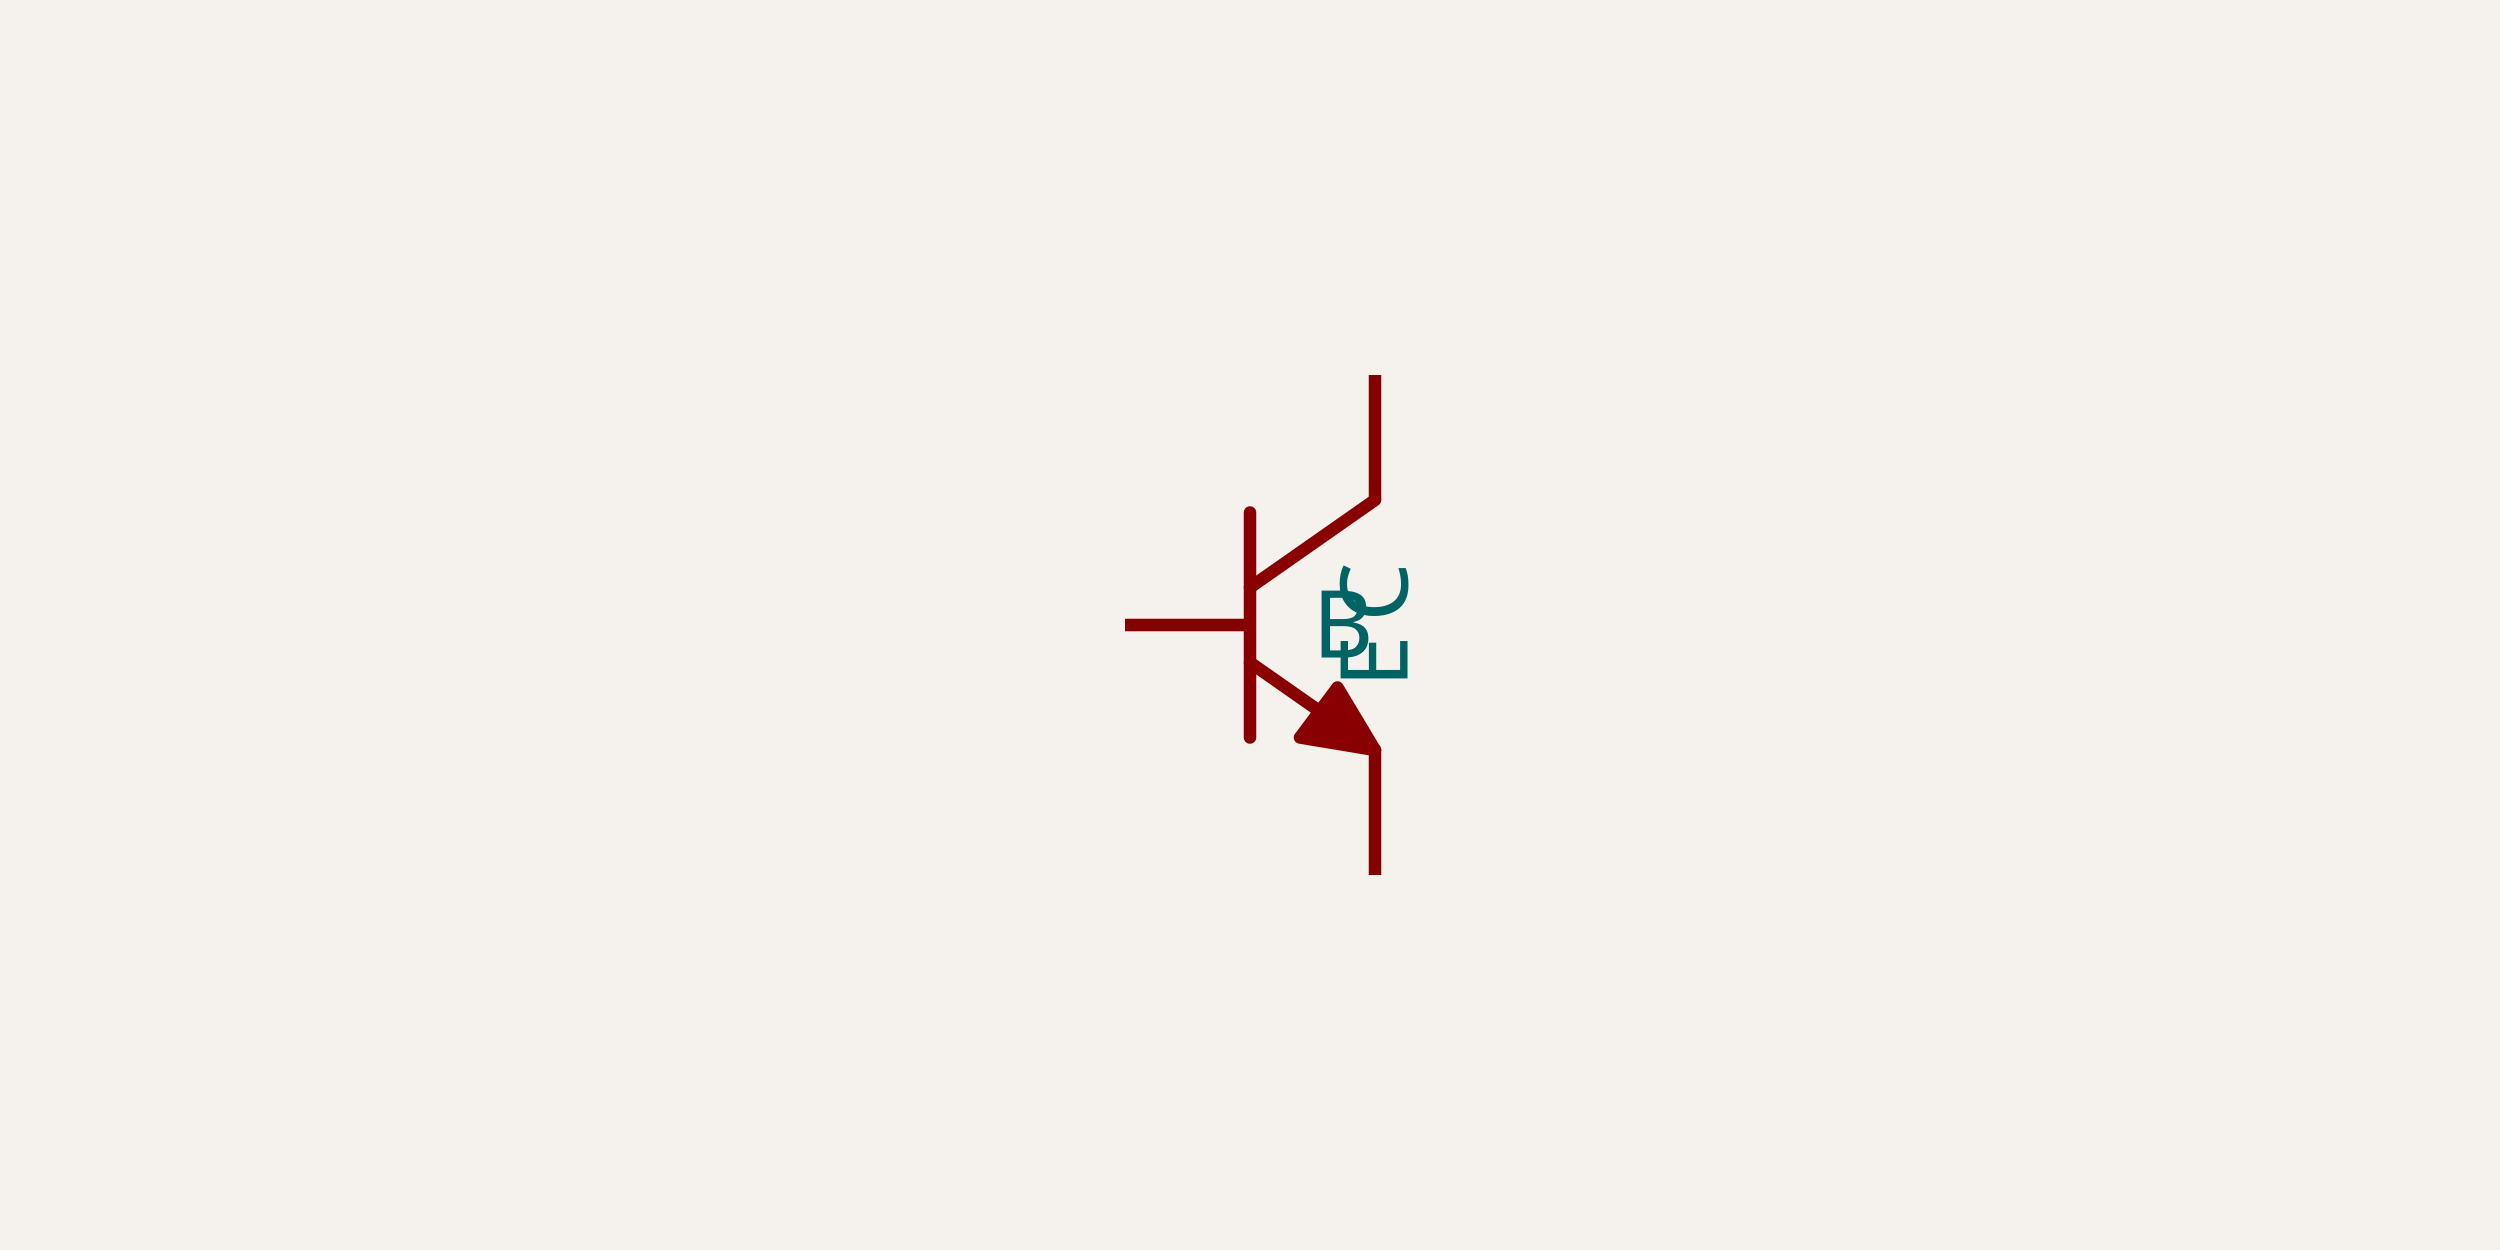
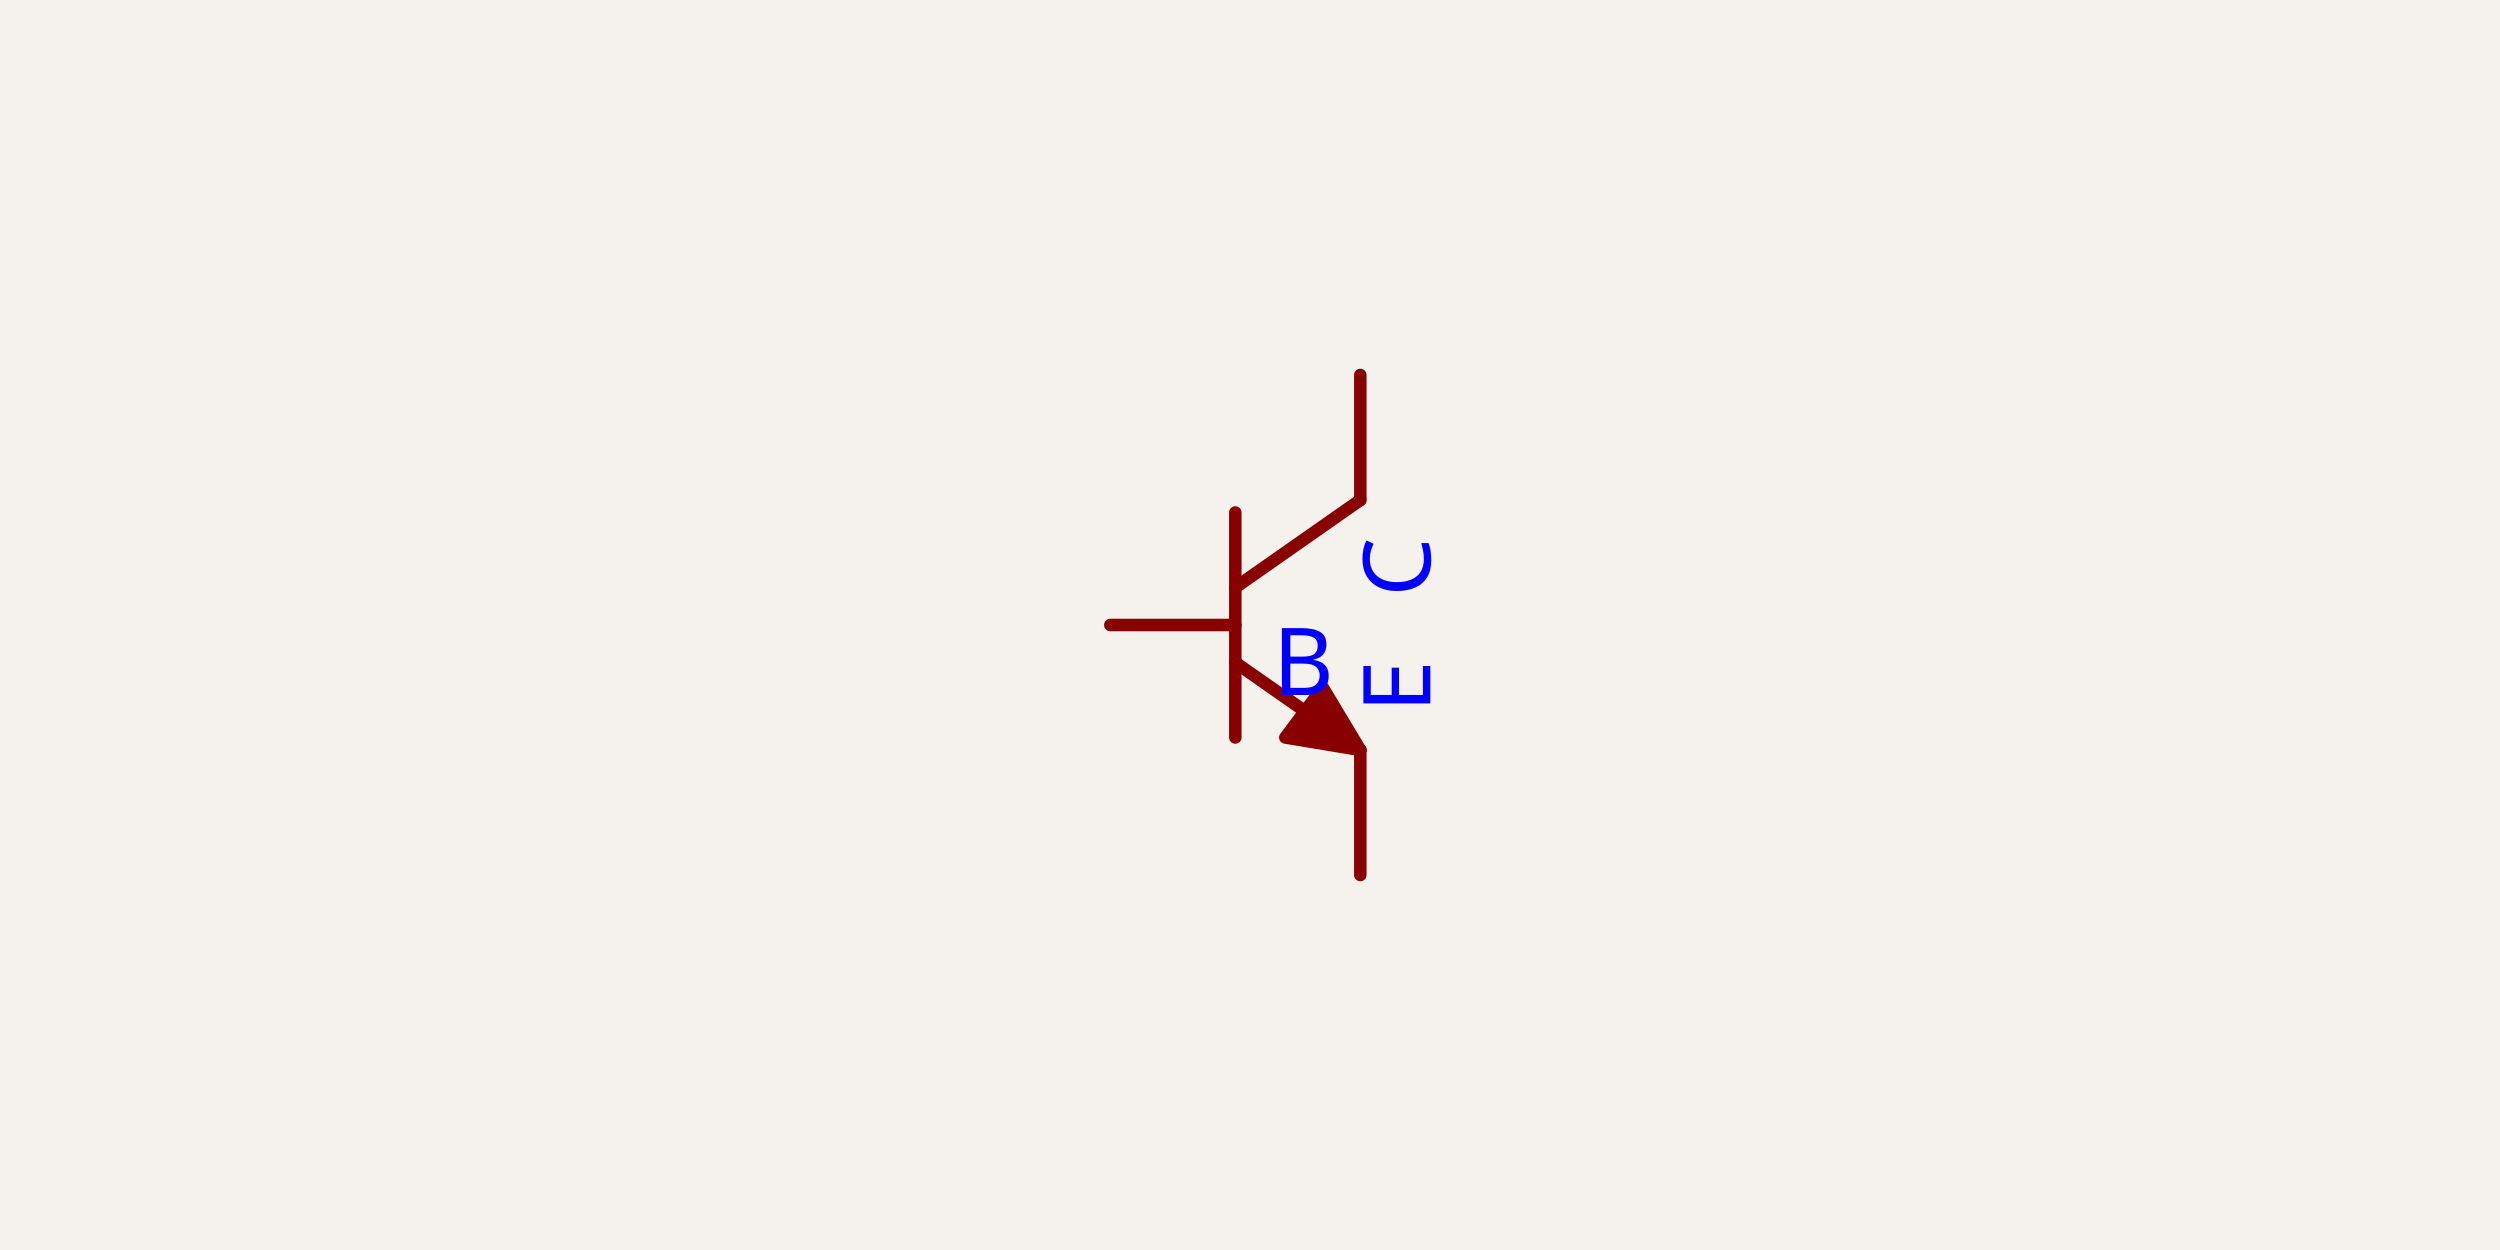
- <svg xmlns="http://www.w3.org/2000/svg" class="tscircuit-schematic" width="1200" height="600" style="background-color: rgb(245, 241, 237)" data-real-to-screen-transform="matrix(300,0,0,-300,600,300)" data-software-used-string="@tscircuit/core@0.0.1537">
+ <svg xmlns="http://www.w3.org/2000/svg" class="tscircuit-schematic" width="1200" height="600" style="background-color: rgb(245, 241, 237)" data-real-to-screen-transform="matrix(300,0,0,-300,592.9451861576,300)" data-software-used-string="@tscircuit/core@0.0.1766">
  <style>
              .boundary { fill: rgb(245, 241, 237); }
              .schematic-boundary { fill: none; stroke: #fff; }
              .component { fill: none; stroke: rgb(132, 0, 0); }
              .chip { fill: rgb(255, 255, 194); stroke: rgb(132, 0, 0); }
              .component-pin { fill: none; stroke: rgb(132, 0, 0); }
              .text { font-family: sans-serif; fill: rgb(0, 150, 0); }
              .pin-number { fill: rgb(169, 0, 0); }
              .port-label { fill: rgb(0, 100, 100); }
              .component-name { fill: rgb(0, 100, 100); }

            </style>
  <rect class="boundary" x="0" y="0" width="1200" height="600" />
  <g class="sch-component" data-circuit-json-type="schematic_component" data-schematic-component-id="schematic_component_0">
-     <line class="sch-line" x1="660" y1="180" x2="660" y2="240" stroke="rgba(132, 0, 0)" stroke-width="6" data-schematic-line-id="schematic_line_0" data-schematic-component-id="schematic_component_0" />
-     <line class="sch-line" x1="540" y1="300" x2="600" y2="300" stroke="rgba(132, 0, 0)" stroke-width="6" data-schematic-line-id="schematic_line_1" data-schematic-component-id="schematic_component_0" />
-     <line class="sch-line" x1="660" y1="420" x2="660" y2="360" stroke="rgba(132, 0, 0)" stroke-width="6" data-schematic-line-id="schematic_line_2" data-schematic-component-id="schematic_component_0" />
-     <path class="sch-path" d="M 660 240 L 600 282" stroke="#880000" stroke-width="6" fill="none" stroke-linecap="round" stroke-linejoin="round" data-schematic-component-id="schematic_component_0" />
-     <path class="sch-path" d="M 600 318 L 660 360" stroke="#880000" stroke-width="6" fill="none" stroke-linecap="round" stroke-linejoin="round" data-schematic-component-id="schematic_component_0" />
-     <path class="sch-path" d="M 600 246 L 600 354" stroke="#880000" stroke-width="6" fill="none" stroke-linecap="round" stroke-linejoin="round" data-schematic-component-id="schematic_component_0" />
-     <path class="sch-path" d="M 660 360 L 642 330 L 624 354 L 660 360" stroke="#880000" stroke-width="6" fill="#880000" stroke-linecap="round" stroke-linejoin="round" data-schematic-component-id="schematic_component_0" />
-     <text class="port-label sch-pin-label" x="660" y="270" style="font-family: sans-serif;" fill="rgb(0, 100, 100)" text-anchor="end" dominant-baseline="middle" font-size="45px" transform="rotate(-90 660 270)">C</text>
-     <text class="port-label sch-pin-label" x="630" y="300" style="font-family: sans-serif;" fill="rgb(0, 100, 100)" text-anchor="start" dominant-baseline="middle" font-size="45px" transform="">B</text>
-     <text class="port-label sch-pin-label" x="660" y="330" style="font-family: sans-serif;" fill="rgb(0, 100, 100)" text-anchor="start" dominant-baseline="middle" font-size="45px" transform="rotate(-90 660 330)">E</text>
+     <path class="sch-path" d="M 652.945 180 L 652.945 240" stroke="#880000" stroke-width="6" fill="none" stroke-linecap="round" stroke-linejoin="round" data-schematic-component-id="schematic_component_0" />
+     <path class="sch-path" d="M 532.945 300 L 592.945 300" stroke="#880000" stroke-width="6" fill="none" stroke-linecap="round" stroke-linejoin="round" data-schematic-component-id="schematic_component_0" />
+     <path class="sch-path" d="M 652.945 420 L 652.945 360" stroke="#880000" stroke-width="6" fill="none" stroke-linecap="round" stroke-linejoin="round" data-schematic-component-id="schematic_component_0" />
+     <path class="sch-path" d="M 652.945 240 L 592.945 282" stroke="#880000" stroke-width="6" fill="none" stroke-linecap="round" stroke-linejoin="round" data-schematic-component-id="schematic_component_0" />
+     <path class="sch-path" d="M 592.945 318 L 652.945 360" stroke="#880000" stroke-width="6" fill="none" stroke-linecap="round" stroke-linejoin="round" data-schematic-component-id="schematic_component_0" />
+     <path class="sch-path" d="M 592.945 246 L 592.945 354" stroke="#880000" stroke-width="6" fill="none" stroke-linecap="round" stroke-linejoin="round" data-schematic-component-id="schematic_component_0" />
+     <path class="sch-path" d="M 652.945 360 L 634.945 330 L 616.945 354 L 652.945 360" stroke="#880000" stroke-width="6" fill="#880000" stroke-linecap="round" stroke-linejoin="round" data-schematic-component-id="schematic_component_0" />
  </g>
  <g class="schematic-port-hover sch-port-hover" data-schematic-port-id="source_port_0">
-     <circle cx="300" cy="270" r="12" fill="red" opacity="0" />
+     <circle cx="652.945" cy="180" r="12" fill="red" opacity="0" />
  </g>
  <g class="schematic-port-hover sch-port-hover" data-schematic-port-id="source_port_1">
-     <circle cx="300" cy="330" r="12" fill="red" opacity="0" />
+     <circle cx="532.945" cy="300" r="12" fill="red" opacity="0" />
  </g>
  <g class="schematic-port-hover sch-port-hover" data-schematic-port-id="source_port_2">
-     <circle cx="900" cy="300" r="12" fill="red" opacity="0" />
+     <circle cx="652.945" cy="420" r="12" fill="red" opacity="0" />
  </g>
-   <g class="schematic-port-hover sch-port-hover" data-schematic-port-id="source_port_3">
-     <circle cx="660" cy="180" r="12" fill="red" opacity="0" />
-   </g>
-   <g class="schematic-port-hover sch-port-hover" data-schematic-port-id="source_port_4">
-     <circle cx="540" cy="300" r="12" fill="red" opacity="0" />
-   </g>
-   <g class="schematic-port-hover sch-port-hover" data-schematic-port-id="source_port_5">
-     <circle cx="660" cy="420" r="12" fill="red" opacity="0" />
-   </g>
+   <text class="sch-text" x="670.945" y="258" fill="#0000FF" text-anchor="end" dominant-baseline="middle" font-family="sans-serif" font-size="45px" transform="rotate(270, 670.9452, 258)">C</text>
+   <text class="sch-text" x="610.945" y="318" fill="#0000FF" text-anchor="start" dominant-baseline="middle" font-family="sans-serif" font-size="45px" transform="rotate(0, 610.9452, 318)">B</text>
+   <text class="sch-text" x="670.945" y="342" fill="#0000FF" text-anchor="start" dominant-baseline="middle" font-family="sans-serif" font-size="45px" transform="rotate(270, 670.9452, 342)">E</text>
</svg>
